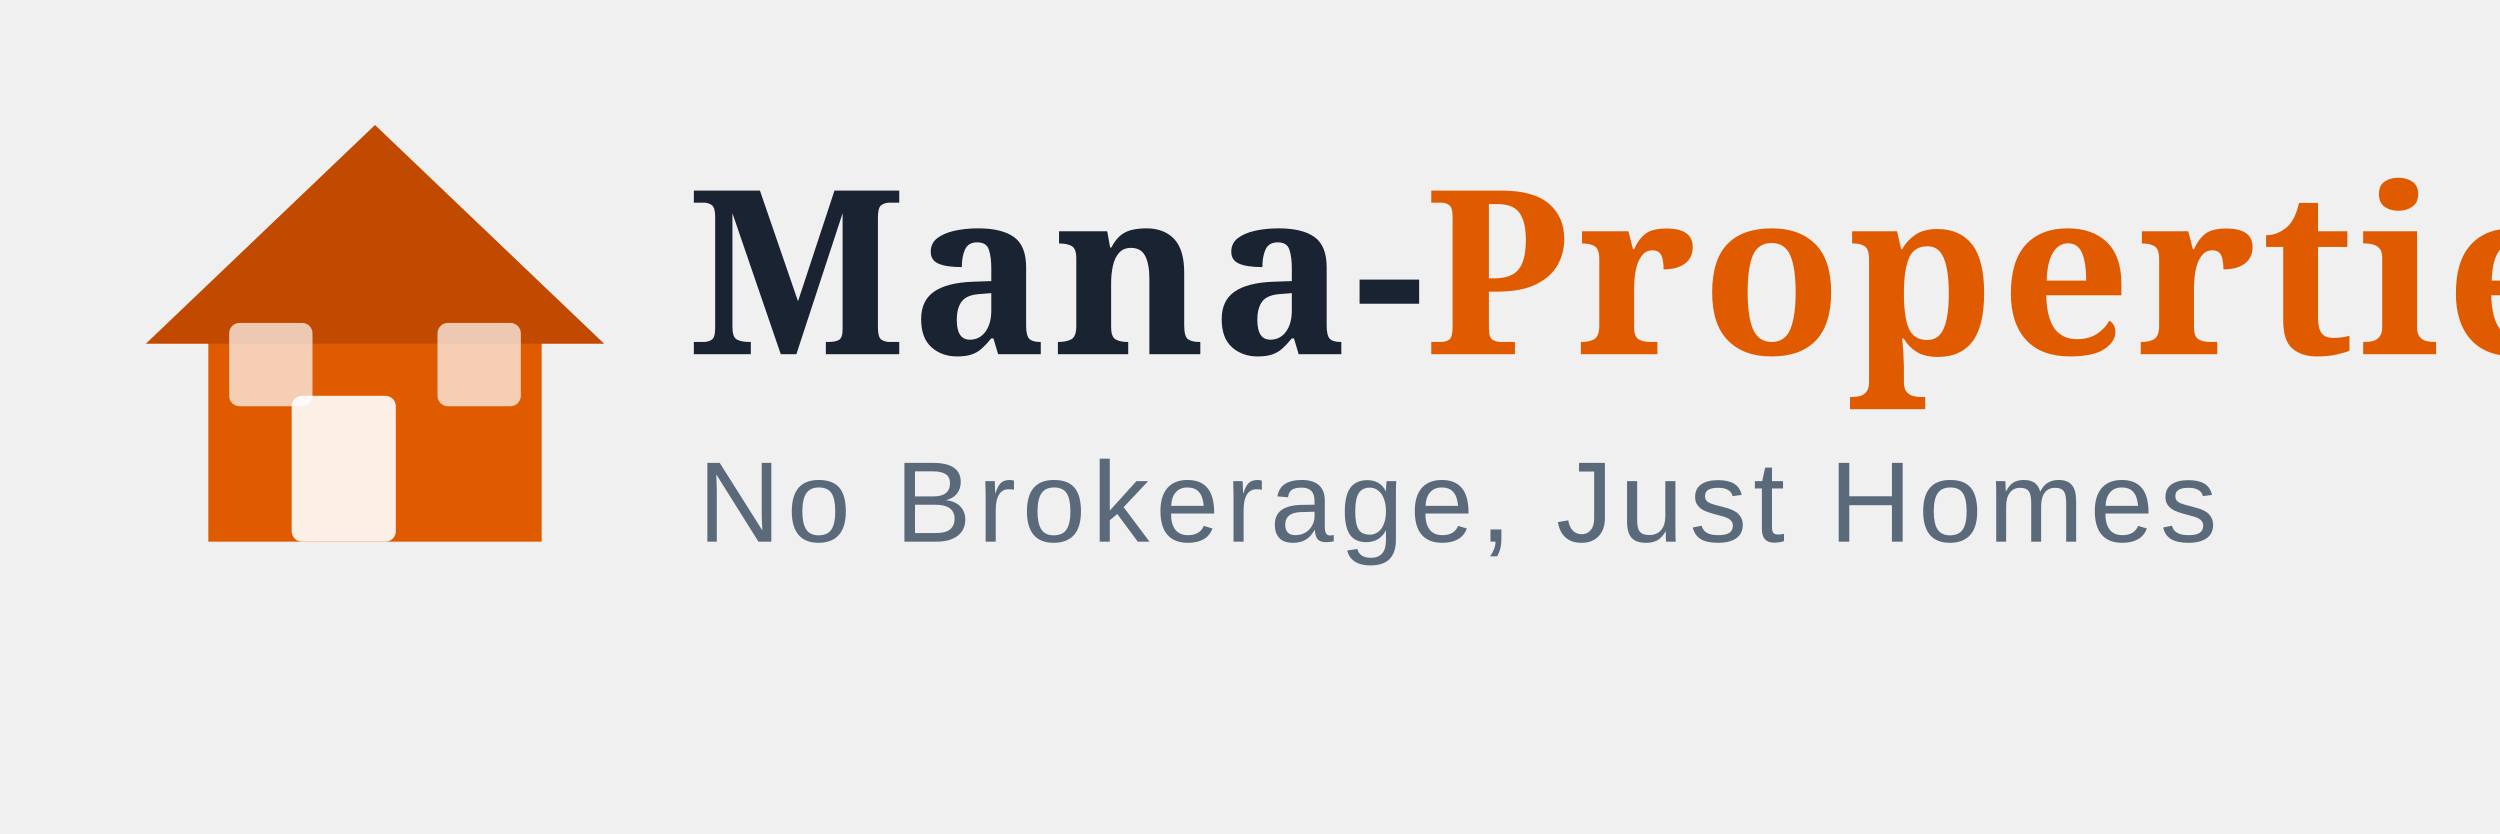
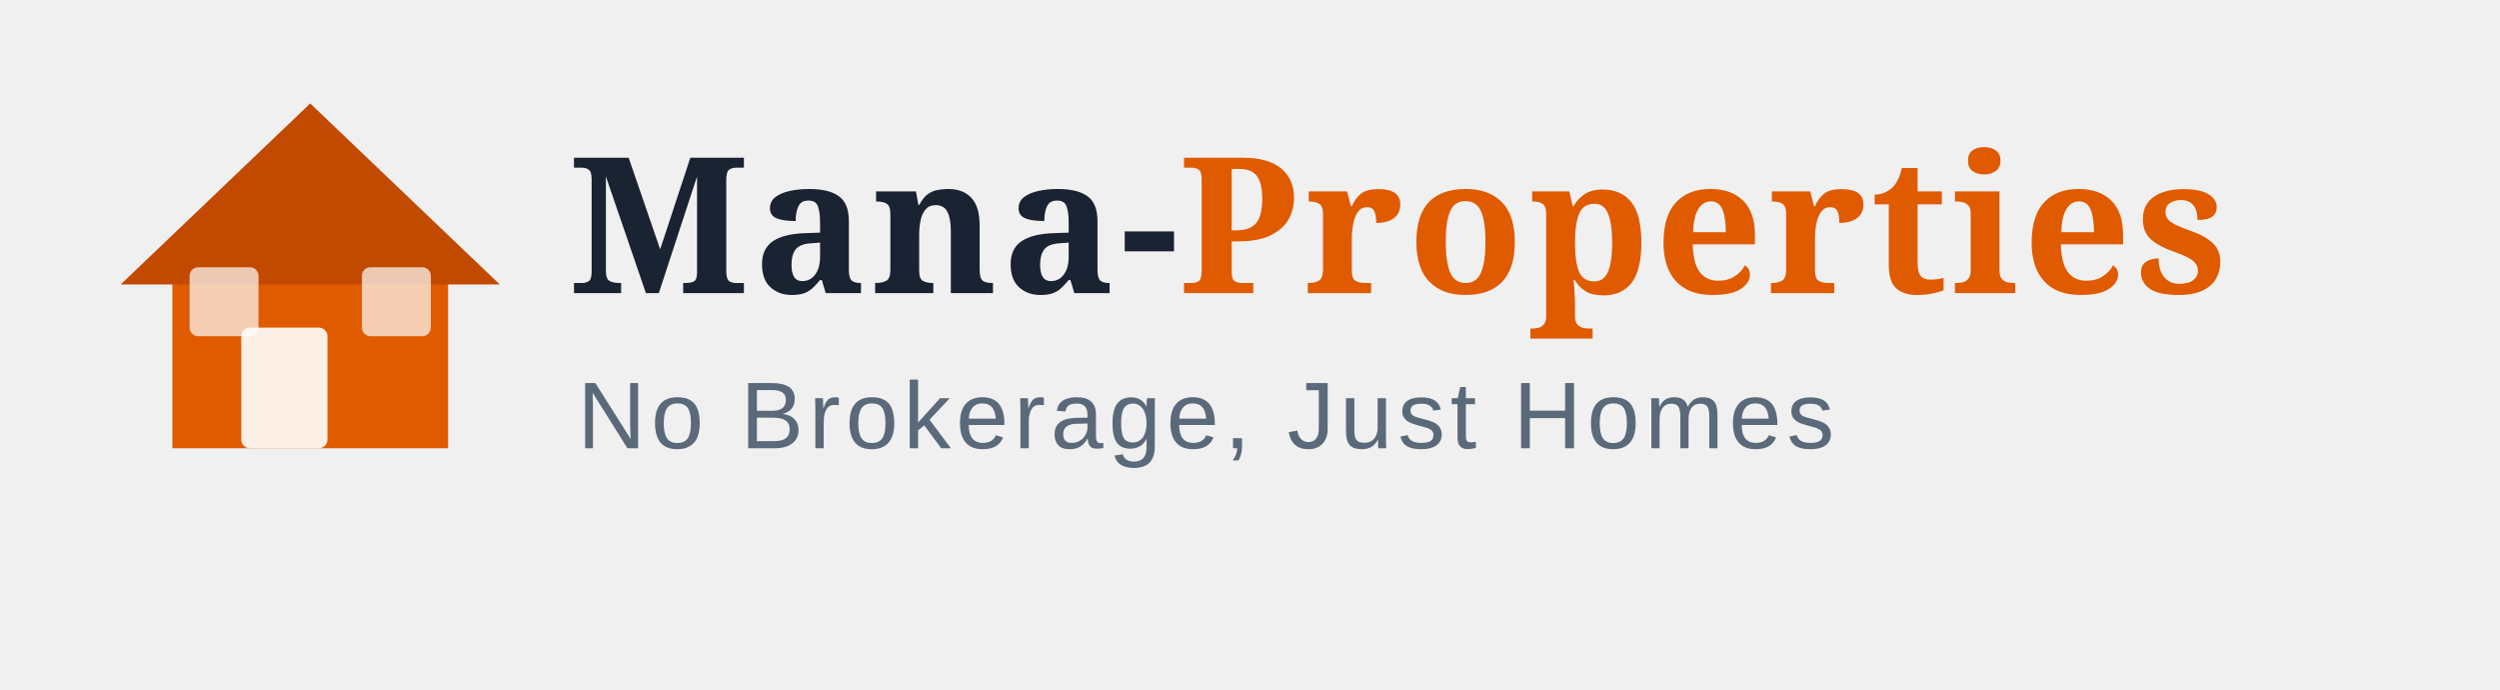
- <svg xmlns="http://www.w3.org/2000/svg" viewBox="0 0 240 80" width="240" height="80">
+ <svg xmlns="http://www.w3.org/2000/svg" viewBox="0 0 290 80" width="290" height="80">
  <polygon points="20,52 20,30 36,16 52,30 52,52" fill="#e05a00" />
  <polygon points="14,33 36,12 58,33" fill="#c24a00" />
  <rect x="28" y="38" width="10" height="14" fill="#fff" rx="1" opacity="0.9" />
  <rect x="22" y="31" width="8" height="8" fill="#fff" rx="1" opacity="0.7" />
  <rect x="42" y="31" width="8" height="8" fill="#fff" rx="1" opacity="0.7" />
  <text x="66" y="34" font-family="Georgia,serif" font-size="22" font-weight="bold" fill="#1a2332" letter-spacing="0.5">Mana-<tspan fill="#e05a00">Properties</tspan>
  </text>
  <text x="67" y="52" font-family="Arial,sans-serif" font-size="11" fill="#5a6a7a" letter-spacing="0.6">No Brokerage, Just Homes</text>
</svg>
